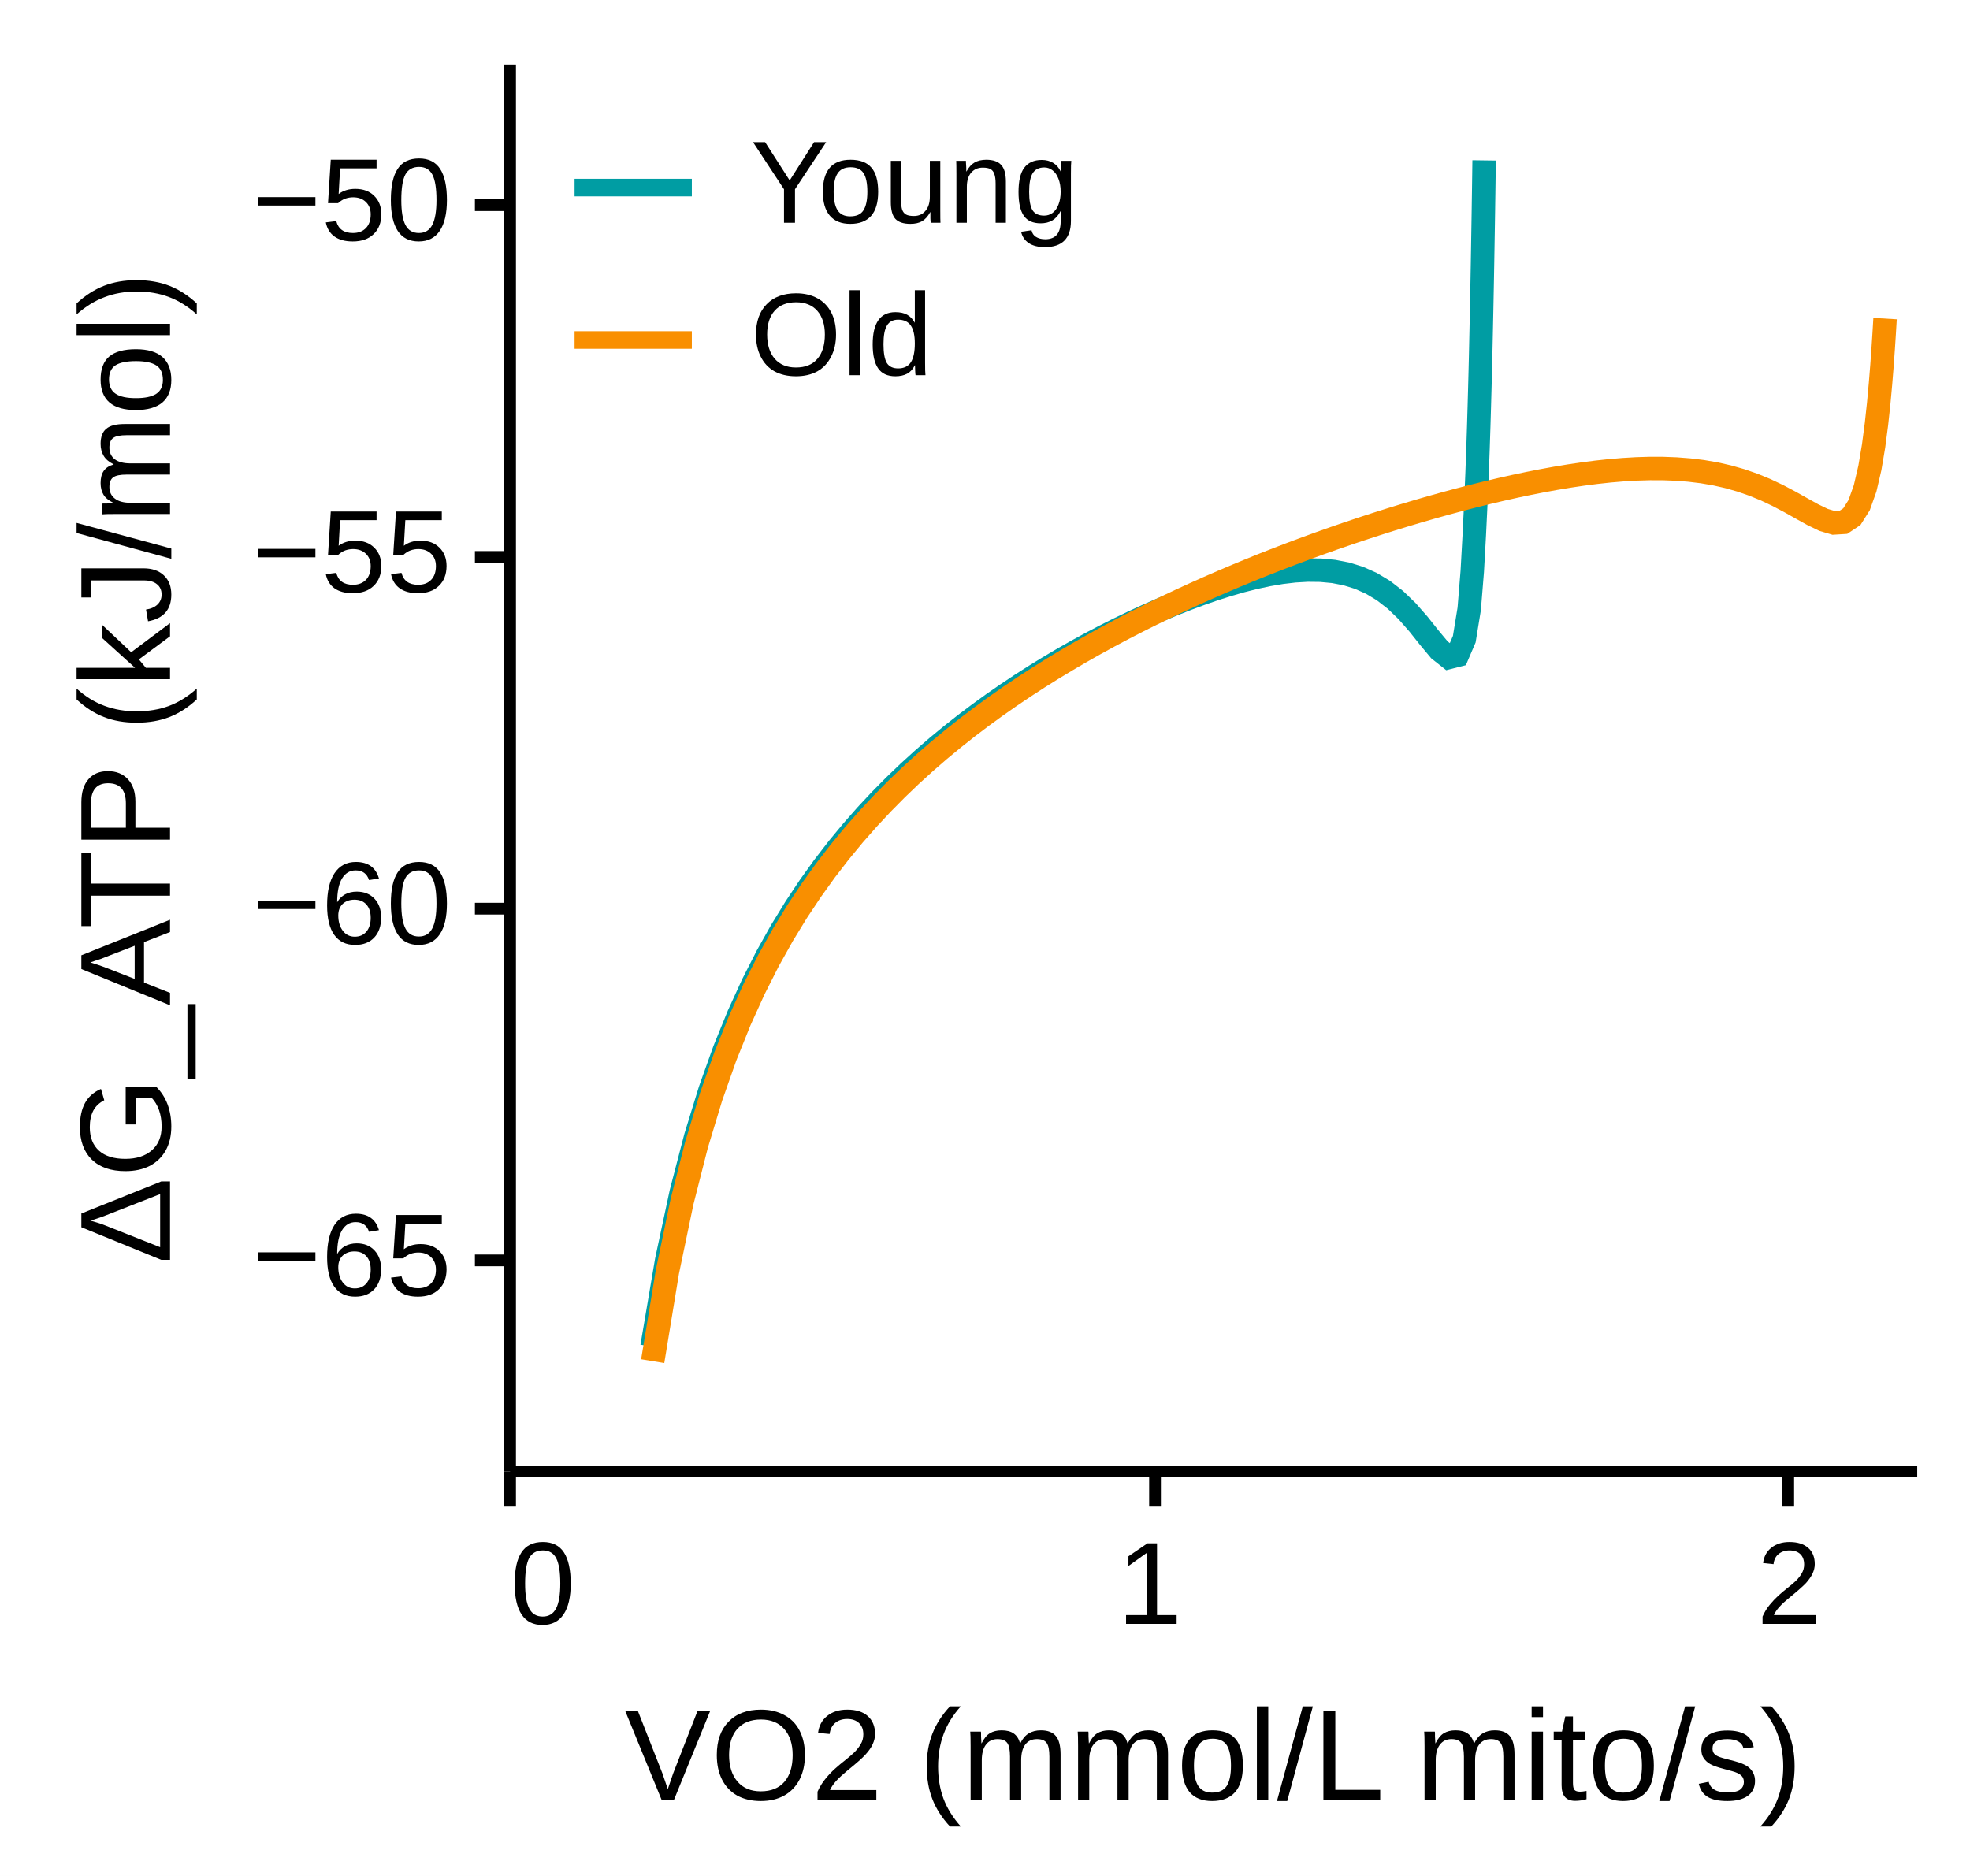
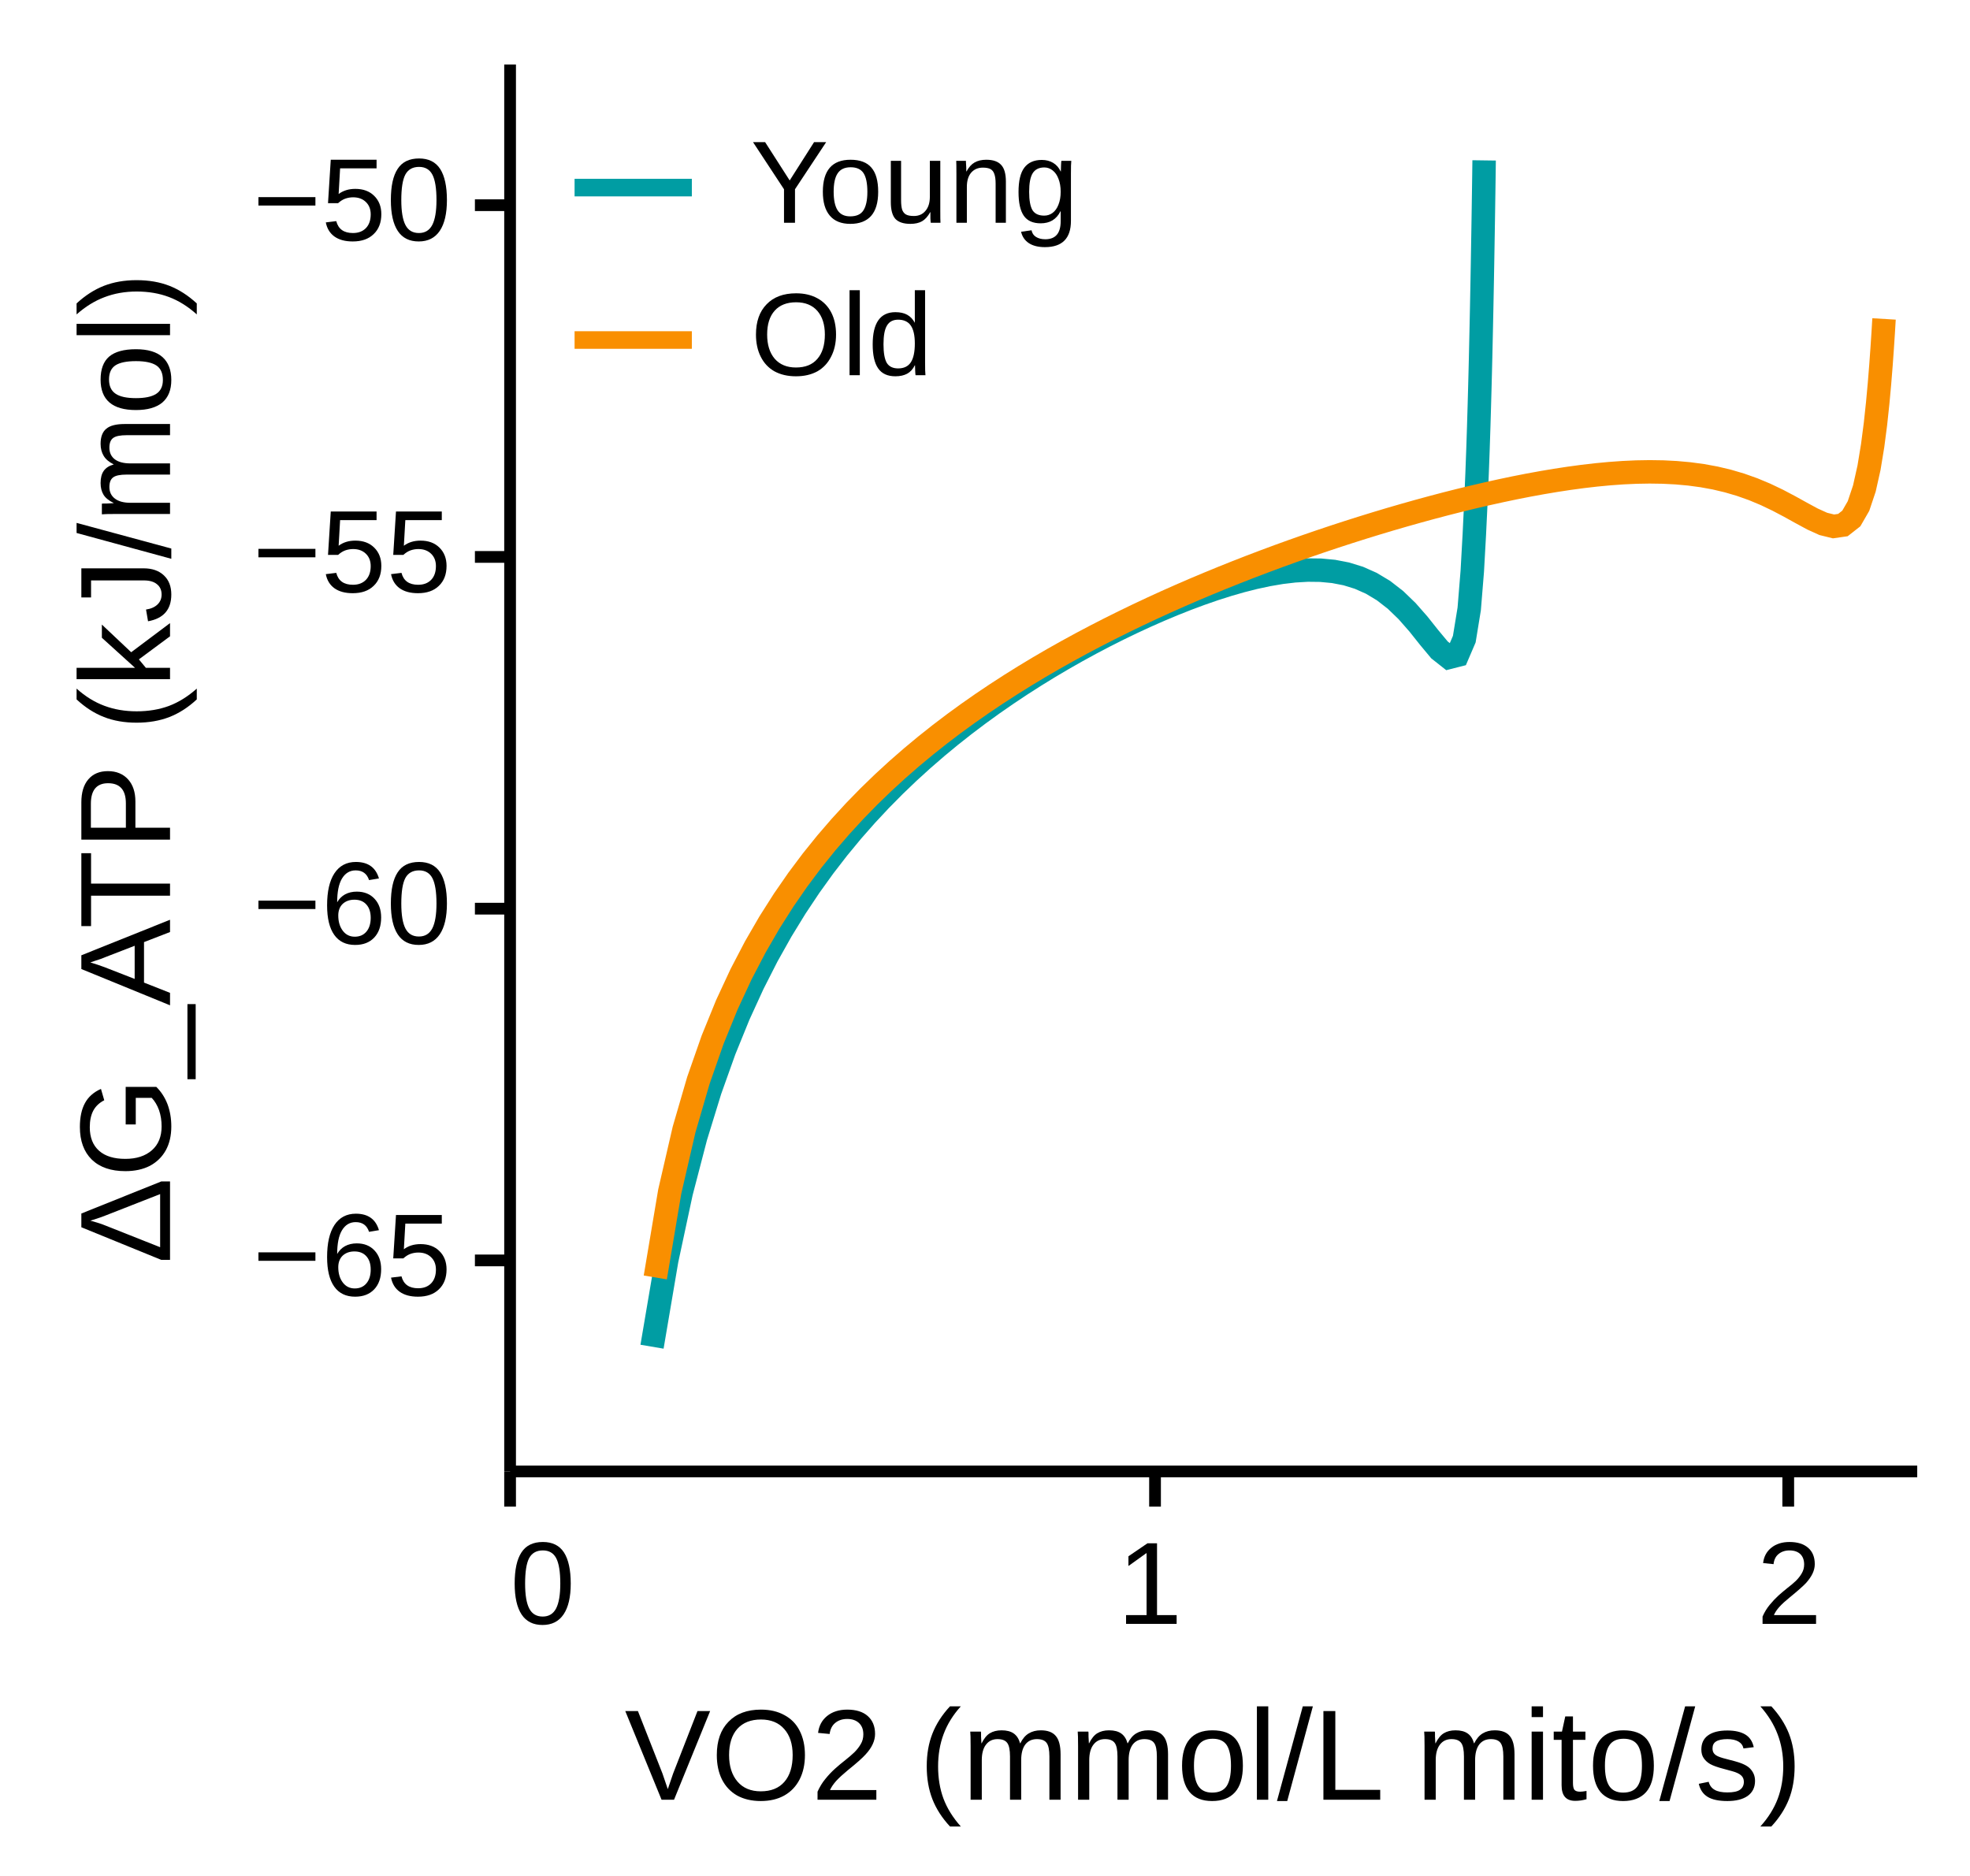
<svg xmlns="http://www.w3.org/2000/svg" version="1.1" class="marks" width="168" height="160" viewBox="0 0 168 160">
  <rect width="168" height="160" fill="white" />
  <g fill="none" stroke-miterlimit="10" transform="translate(43,5)">
    <g class="mark-group role-frame root" role="graphics-object" aria-roledescription="group mark container">
      <g transform="translate(0,0)">
        <path class="background" aria-hidden="true" d="M0.5,0.5h120v120h-120Z" />
        <g>
          <g class="mark-group role-axis" role="graphics-symbol" aria-roledescription="axis" aria-label="X-axis titled 'VO2 (mmol/L mito/s)' for a linear scale with values from 0.0 to 2.2">
            <g transform="translate(0.5,120.5)">
              <path class="background" aria-hidden="true" d="M0,0h0v0h0Z" pointer-events="none" />
              <g>
                <g class="mark-rule role-axis-tick" pointer-events="none">
                  <line transform="translate(0,0)" x2="0" y2="3" stroke="black" stroke-width="1" opacity="1" />
                  <line transform="translate(55,0)" x2="0" y2="3" stroke="black" stroke-width="1" opacity="1" />
                  <line transform="translate(109,0)" x2="0" y2="3" stroke="black" stroke-width="1" opacity="1" />
                </g>
                <g class="mark-text role-axis-label" pointer-events="none">
                  <text text-anchor="start" transform="translate(0,13)" font-family="Arial" font-size="10px" fill="#000" opacity="1">0</text>
                  <text text-anchor="middle" transform="translate(54.54545,13)" font-family="Arial" font-size="10px" fill="#000" opacity="1">1</text>
                  <text text-anchor="middle" transform="translate(109.0909,13)" font-family="Arial" font-size="10px" fill="#000" opacity="1">2</text>
                </g>
                <g class="mark-rule role-axis-domain" pointer-events="none">
                  <line transform="translate(0,0)" x2="120" y2="0" stroke="black" stroke-width="1" opacity="1" />
                </g>
                <g class="mark-text role-axis-title" pointer-events="none">
                  <text text-anchor="middle" transform="translate(60,28)" font-family="Arial" font-size="11px" font-weight="normal" fill="#000" opacity="1">VO2 (mmol/L mito/s)</text>
                </g>
              </g>
              <path class="foreground" aria-hidden="true" d="" pointer-events="none" display="none" />
            </g>
          </g>
          <g class="mark-group role-axis" role="graphics-symbol" aria-roledescription="axis" aria-label="Y-axis titled 'ΔG_ATP (kJ/mol)' for a linear scale with values from −68 to −48">
            <g transform="translate(0.5,0.5)">
              <path class="background" aria-hidden="true" d="M0,0h0v0h0Z" pointer-events="none" />
              <g>
                <g class="mark-rule role-axis-tick" pointer-events="none">
                  <line transform="translate(0,102)" x2="-3" y2="0" stroke="black" stroke-width="1" opacity="1" />
                  <line transform="translate(0,72)" x2="-3" y2="0" stroke="black" stroke-width="1" opacity="1" />
                  <line transform="translate(0,42)" x2="-3" y2="0" stroke="black" stroke-width="1" opacity="1" />
                  <line transform="translate(0,12)" x2="-3" y2="0" stroke="black" stroke-width="1" opacity="1" />
                </g>
                <g class="mark-text role-axis-label" pointer-events="none">
                  <text text-anchor="end" transform="translate(-5,105)" font-family="Arial" font-size="10px" fill="#000" opacity="1">−65</text>
                  <text text-anchor="end" transform="translate(-5,75)" font-family="Arial" font-size="10px" fill="#000" opacity="1">−60</text>
                  <text text-anchor="end" transform="translate(-5,45)" font-family="Arial" font-size="10px" fill="#000" opacity="1">−55</text>
                  <text text-anchor="end" transform="translate(-5,15)" font-family="Arial" font-size="10px" fill="#000" opacity="1">−50</text>
                </g>
                <g class="mark-rule role-axis-domain" pointer-events="none">
                  <line transform="translate(0,120)" x2="0" y2="-120" stroke="black" stroke-width="1" opacity="1" />
                </g>
                <g class="mark-text role-axis-title" pointer-events="none">
                  <text text-anchor="middle" transform="translate(-27,60) rotate(-90) translate(0,-2)" font-family="Arial" font-size="11px" font-weight="normal" fill="#000" opacity="1">ΔG_ATP (kJ/mol)</text>
                </g>
              </g>
              <path class="foreground" aria-hidden="true" d="" pointer-events="none" display="none" />
            </g>
          </g>
          <g class="mark-group role-scope layer_0_pathgroup" role="graphics-object" aria-roledescription="group mark container">
            <g transform="translate(0,0)">
              <path class="background" aria-hidden="true" d="M0,0h120v120h-120Z" />
              <g>
                <g class="mark-line role-mark layer_0_marks" role="graphics-object" aria-roledescription="line mark container">
                  <path aria-label="VO2_m: 0.23106662489; ΔG_ATP: −66.3100045232; group: Young" role="graphics-symbol" aria-roledescription="line mark" d="M12.604,109.86L13.854,102.498L15.094,96.706L16.327,91.971L17.553,87.99L18.775,84.567L19.993,81.573L21.209,78.917L22.422,76.533L23.634,74.373L24.844,72.399L26.053,70.584L27.261,68.904L28.467,67.342L29.673,65.883L30.878,64.514L32.082,63.225L33.284,62.009L34.486,60.857L35.687,59.765L36.887,58.725L38.086,57.735L39.284,56.79L40.481,55.887L41.676,55.022L42.871,54.194L44.064,53.4L45.255,52.637L46.445,51.905L47.634,51.203L48.82,50.528L50.005,49.88L51.188,49.259L52.369,48.663L53.547,48.094L54.723,47.55L55.896,47.032L57.066,46.542L58.233,46.079L59.396,45.646L60.555,45.244L61.71,44.876L62.86,44.545L64.005,44.255L65.144,44.011L66.277,43.818L67.402,43.685L68.52,43.62L69.628,43.633L70.726,43.737L71.813,43.947L72.886,44.278L73.944,44.748L74.985,45.373L76.004,46.164L76.997,47.122L77.96,48.22L78.883,49.379L79.757,50.429L80.566,51.069L81.284,50.886L81.873,49.512L82.294,46.933L82.555,43.718L82.729,40.593L82.862,37.824L82.964,35.397L83.043,33.262L83.105,31.371L83.155,29.682L83.197,28.162L83.233,26.782L83.264,25.52L83.29,24.359L83.314,23.285L83.335,22.286L83.355,21.353L83.372,20.477L83.388,19.653L83.403,18.875L83.416,18.138L83.429,17.438L83.44,16.772L83.451,16.137L83.461,15.53L83.471,14.948L83.48,14.39L83.489,13.854L83.497,13.338L83.505,12.842L83.512,12.362L83.519,11.9L83.526,11.452L83.532,11.019L83.538,10.6L83.544,10.193L83.55,9.798L83.555,9.415L83.56,9.042L83.565,8.68" stroke="#009DA3" stroke-width="2" />
                </g>
              </g>
              <path class="foreground" aria-hidden="true" d="" display="none" />
            </g>
            <g transform="translate(0,0)">
              <path class="background" aria-hidden="true" d="M0,0h120v120h-120Z" />
              <g>
                <g class="mark-line role-mark layer_0_marks" role="graphics-object" aria-roledescription="line mark container">
-                   <path aria-label="VO2_m: 0.232158006883; ΔG_ATP: −66.5157673576; group: Old" role="graphics-symbol" aria-roledescription="line mark" d="M12.663,111.095L13.918,103.462L15.163,97.492L16.4,92.636L17.633,88.569L18.861,85.085L20.086,82.044L21.308,79.353L22.528,76.941L23.747,74.758L24.965,72.766L26.181,70.935L27.397,69.241L28.612,67.667L29.826,66.196L31.04,64.817L32.253,63.518L33.465,62.292L34.677,61.13L35.889,60.027L37.1,58.977L38.311,57.975L39.521,57.018L40.731,56.101L41.94,55.221L43.149,54.376L44.357,53.563L45.565,52.78L46.773,52.024L47.98,51.295L49.186,50.589L50.392,49.907L51.597,49.247L52.802,48.606L54.006,47.985L55.21,47.383L56.413,46.798L57.615,46.229L58.817,45.676L60.018,45.138L61.218,44.615L62.417,44.106L63.616,43.61L64.813,43.128L66.01,42.658L67.206,42.201L68.401,41.755L69.594,41.321L70.787,40.899L71.978,40.489L73.169,40.09L74.358,39.702L75.545,39.326L76.731,38.961L77.916,38.607L79.099,38.265L80.28,37.936L81.459,37.619L82.637,37.314L83.812,37.023L84.986,36.746L86.157,36.484L87.325,36.237L88.491,36.007L89.654,35.795L90.814,35.602L91.97,35.43L93.123,35.281L94.272,35.156L95.417,35.059L96.558,34.992L97.693,34.958L98.823,34.96L99.947,35.003L101.064,35.09L102.173,35.225L103.275,35.414L104.367,35.66L105.448,35.967L106.518,36.337L107.573,36.77L108.611,37.261L109.629,37.798L110.624,38.356L111.588,38.892L112.513,39.34L113.389,39.601L114.198,39.551L114.924,39.068L115.547,38.083L116.058,36.644L116.463,34.902L116.779,33.033L117.024,31.169L117.217,29.385L117.37,27.714L117.495,26.164L117.598,24.73L117.684,23.404L117.758,22.175" stroke="#F98F00" stroke-width="2" />
+                   <path aria-label="VO2_m: 0.236186123948; ΔG_ATP: −65.3255153591; group: Old" role="graphics-symbol" aria-roledescription="line mark" d="M12.883,103.953L14.115,96.631L15.338,91.338L16.557,87.152L17.773,83.675L18.987,80.695L20.2,78.086L21.412,75.763L22.624,73.67L23.835,71.764L25.046,70.015L26.256,68.399L27.467,66.896L28.677,65.493L29.886,64.176L31.096,62.936L32.305,61.765L33.514,60.655L34.723,59.6L35.932,58.595L37.14,57.635L38.348,56.718L39.556,55.839L40.764,54.995L41.971,54.184L43.178,53.403L44.384,52.65L45.59,51.923L46.796,51.221L48.002,50.543L49.207,49.885L50.411,49.249L51.615,48.632L52.819,48.033L54.022,47.451L55.224,46.886L56.426,46.336L57.627,45.802L58.828,45.282L60.028,44.776L61.227,44.284L62.426,43.804L63.623,43.336L64.82,42.881L66.016,42.437L67.211,42.005L68.405,41.584L69.598,41.174L70.79,40.775L71.981,40.387L73.17,40.01L74.359,39.643L75.546,39.287L76.731,38.943L77.915,38.609L79.098,38.286L80.279,37.975L81.458,37.676L82.635,37.39L83.81,37.116L84.983,36.857L86.153,36.611L87.321,36.381L88.487,36.168L89.649,35.972L90.809,35.795L91.965,35.639L93.118,35.505L94.267,35.396L95.411,35.314L96.551,35.262L97.686,35.243L98.816,35.26L99.939,35.317L101.056,35.418L102.165,35.567L103.266,35.768L104.358,36.027L105.439,36.345L106.507,36.724L107.561,37.165L108.598,37.66L109.615,38.196L110.608,38.746L111.569,39.266L112.49,39.684L113.36,39.898L114.162,39.783L114.878,39.221L115.491,38.16L115.992,36.663L116.389,34.889L116.698,33.009L116.94,31.146L117.13,29.369L117.282,27.707L117.406,26.166L117.508,24.742L117.595,23.424L117.669,22.202" stroke="#F98F00" stroke-width="2" />
                </g>
              </g>
              <path class="foreground" aria-hidden="true" d="" display="none" />
            </g>
          </g>
          <g class="mark-group role-legend" role="graphics-symbol" aria-roledescription="legend" aria-label="Symbol legend for stroke color with 2 values: Young, Old">
            <g transform="translate(5,5)">
              <path class="background" aria-hidden="true" d="M0,0h46v24h-46Z" pointer-events="none" />
              <g>
                <g class="mark-group role-legend-entry">
                  <g transform="translate(0,0)">
                    <path class="background" aria-hidden="true" d="M0,0h0v0h0Z" pointer-events="none" />
                    <g>
                      <g class="mark-group role-scope" role="graphics-object" aria-roledescription="group mark container">
                        <g transform="translate(0,0)">
                          <path class="background" aria-hidden="true" d="M0,0h46v11h-46Z" pointer-events="none" opacity="1" />
                          <g>
                            <g class="mark-symbol role-legend-symbol" pointer-events="none">
                              <path transform="translate(6,6)" d="M-5,0L5,0" stroke="#009DA3" stroke-width="1.5" opacity="1" />
                            </g>
                            <g class="mark-text role-legend-label" pointer-events="none">
                              <text text-anchor="start" transform="translate(16,9)" font-family="Arial" font-size="10px" fill="#000" opacity="1">Young</text>
                            </g>
                          </g>
                          <path class="foreground" aria-hidden="true" d="" pointer-events="none" display="none" />
                        </g>
                        <g transform="translate(0,13)">
                          <path class="background" aria-hidden="true" d="M0,0h46v11h-46Z" pointer-events="none" opacity="1" />
                          <g>
                            <g class="mark-symbol role-legend-symbol" pointer-events="none">
                              <path transform="translate(6,6)" d="M-5,0L5,0" stroke="#F98F00" stroke-width="1.5" opacity="1" />
                            </g>
                            <g class="mark-text role-legend-label" pointer-events="none">
                              <text text-anchor="start" transform="translate(16,9)" font-family="Arial" font-size="10px" fill="#000" opacity="1">Old</text>
                            </g>
                          </g>
                          <path class="foreground" aria-hidden="true" d="" pointer-events="none" display="none" />
                        </g>
                      </g>
                    </g>
                    <path class="foreground" aria-hidden="true" d="" pointer-events="none" display="none" />
                  </g>
                </g>
              </g>
              <path class="foreground" aria-hidden="true" d="" pointer-events="none" display="none" />
            </g>
          </g>
        </g>
        <path class="foreground" aria-hidden="true" d="" display="none" />
      </g>
    </g>
  </g>
</svg>
